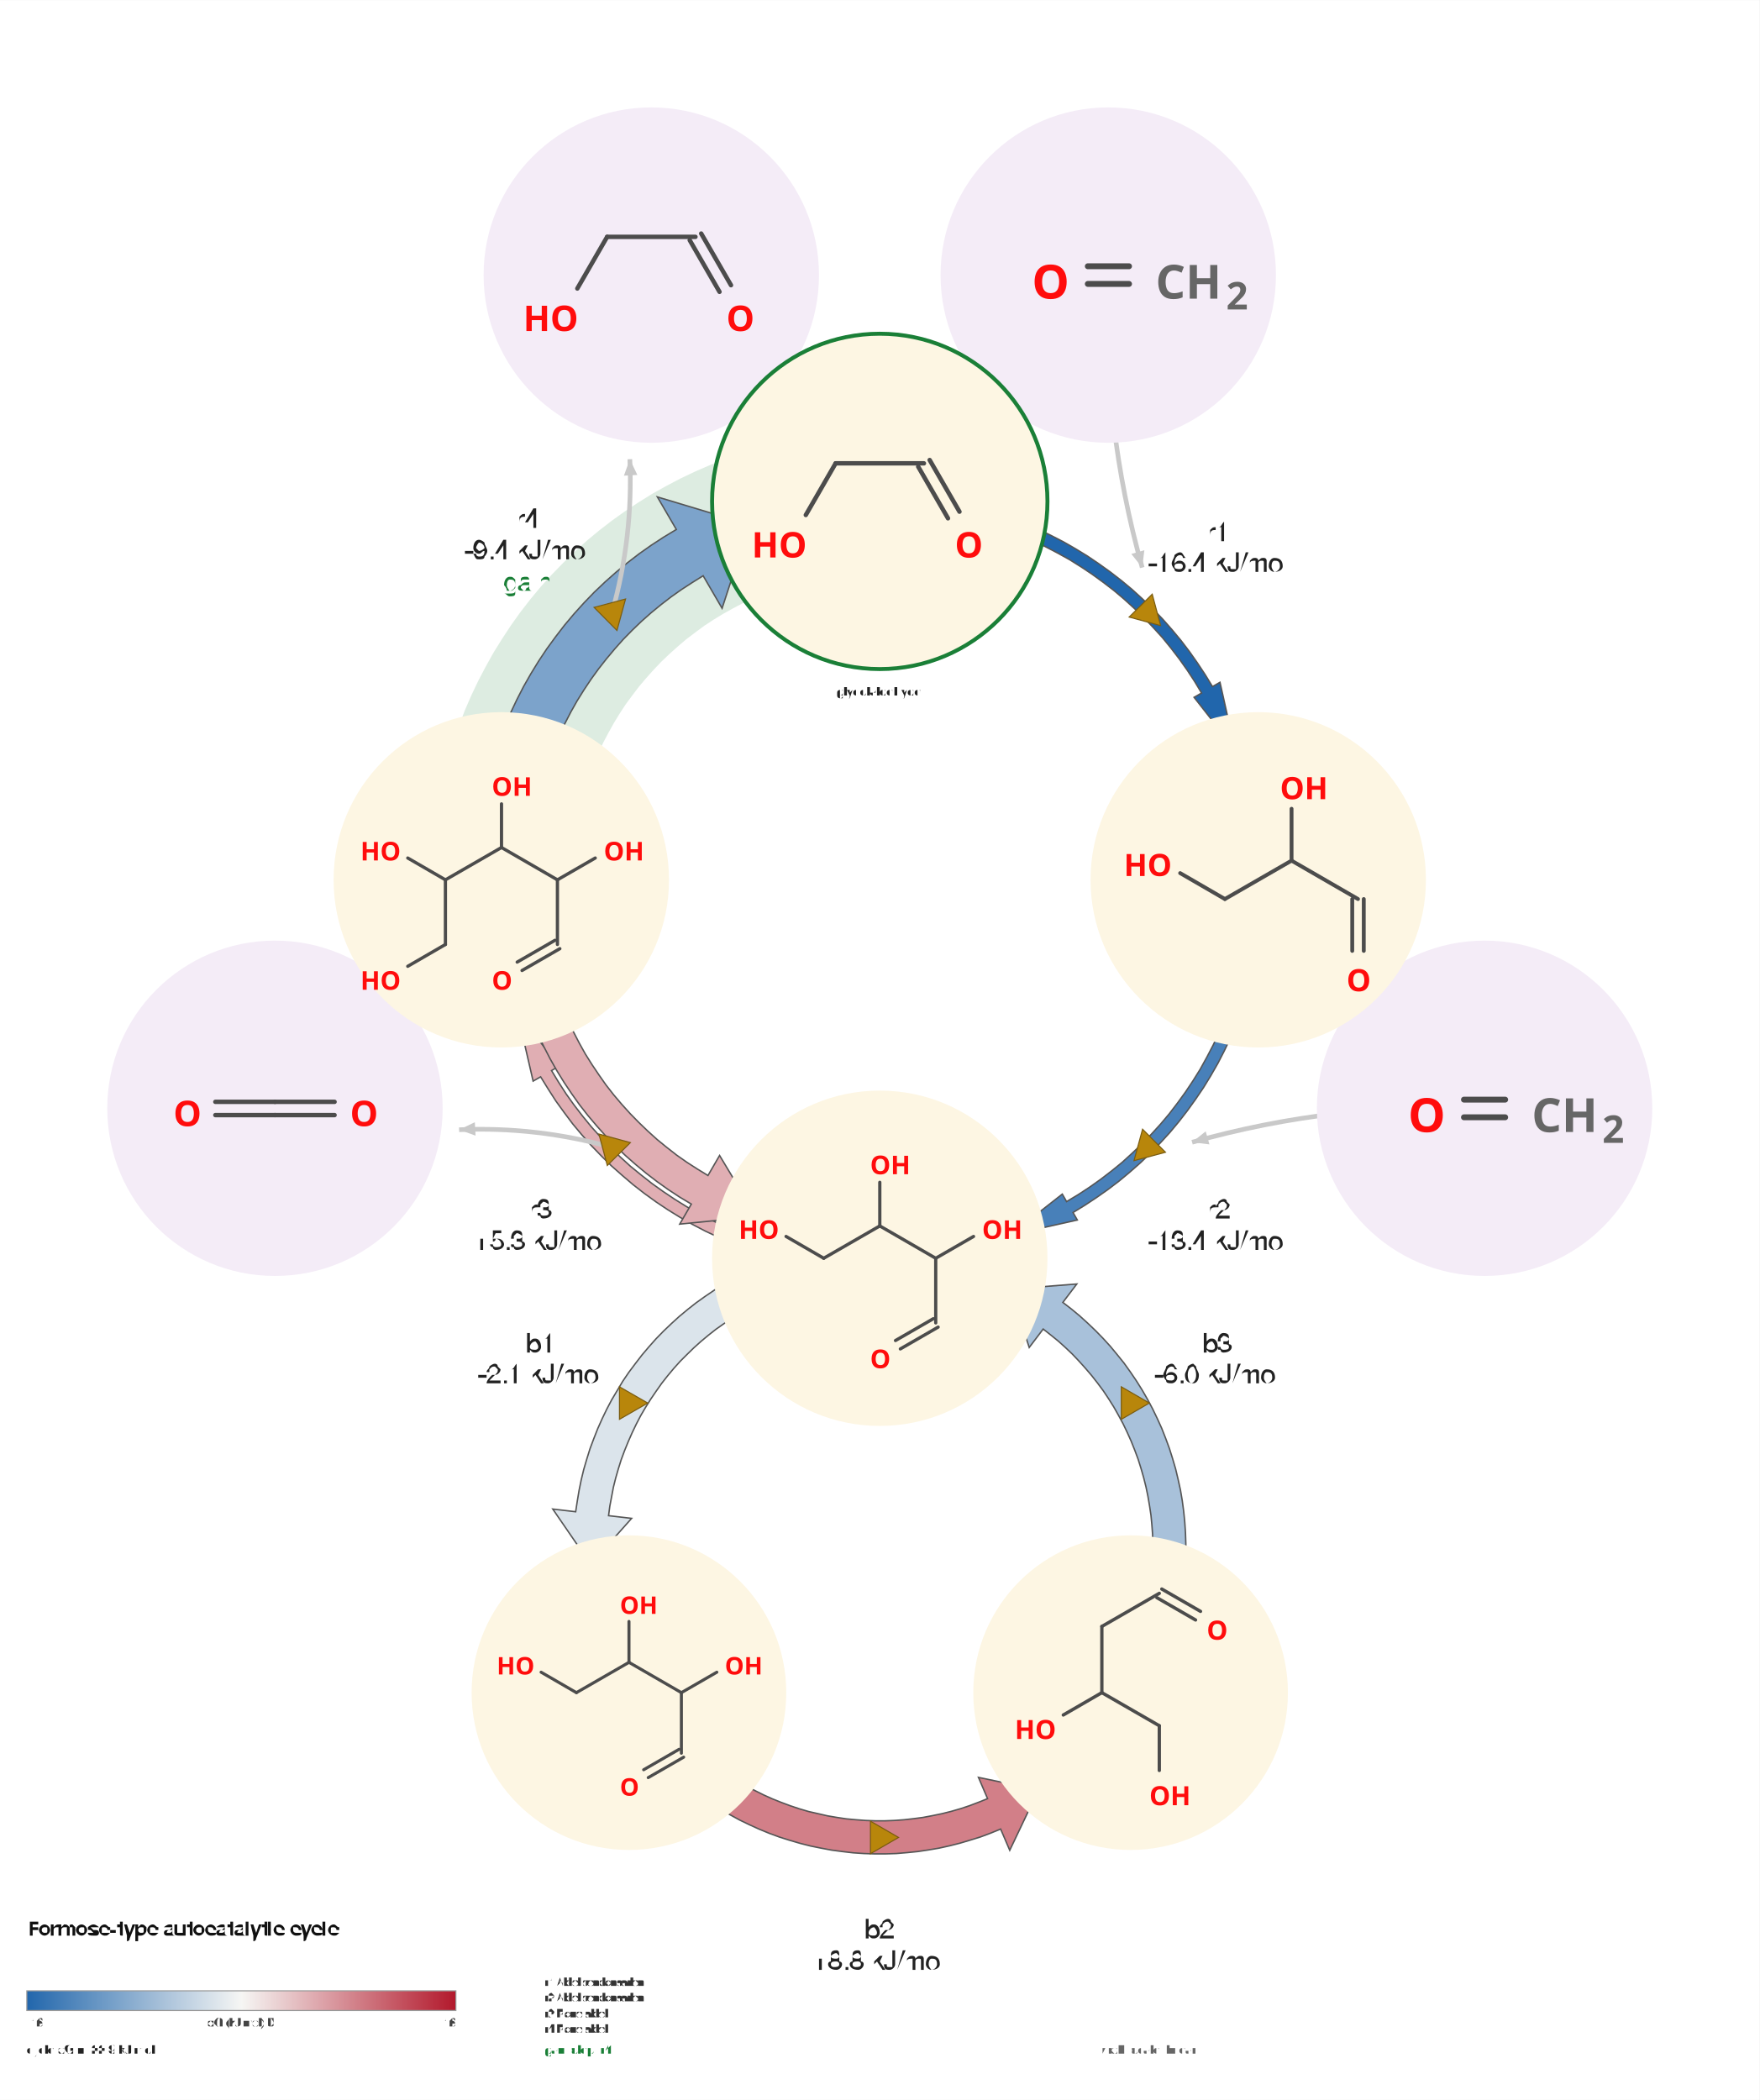
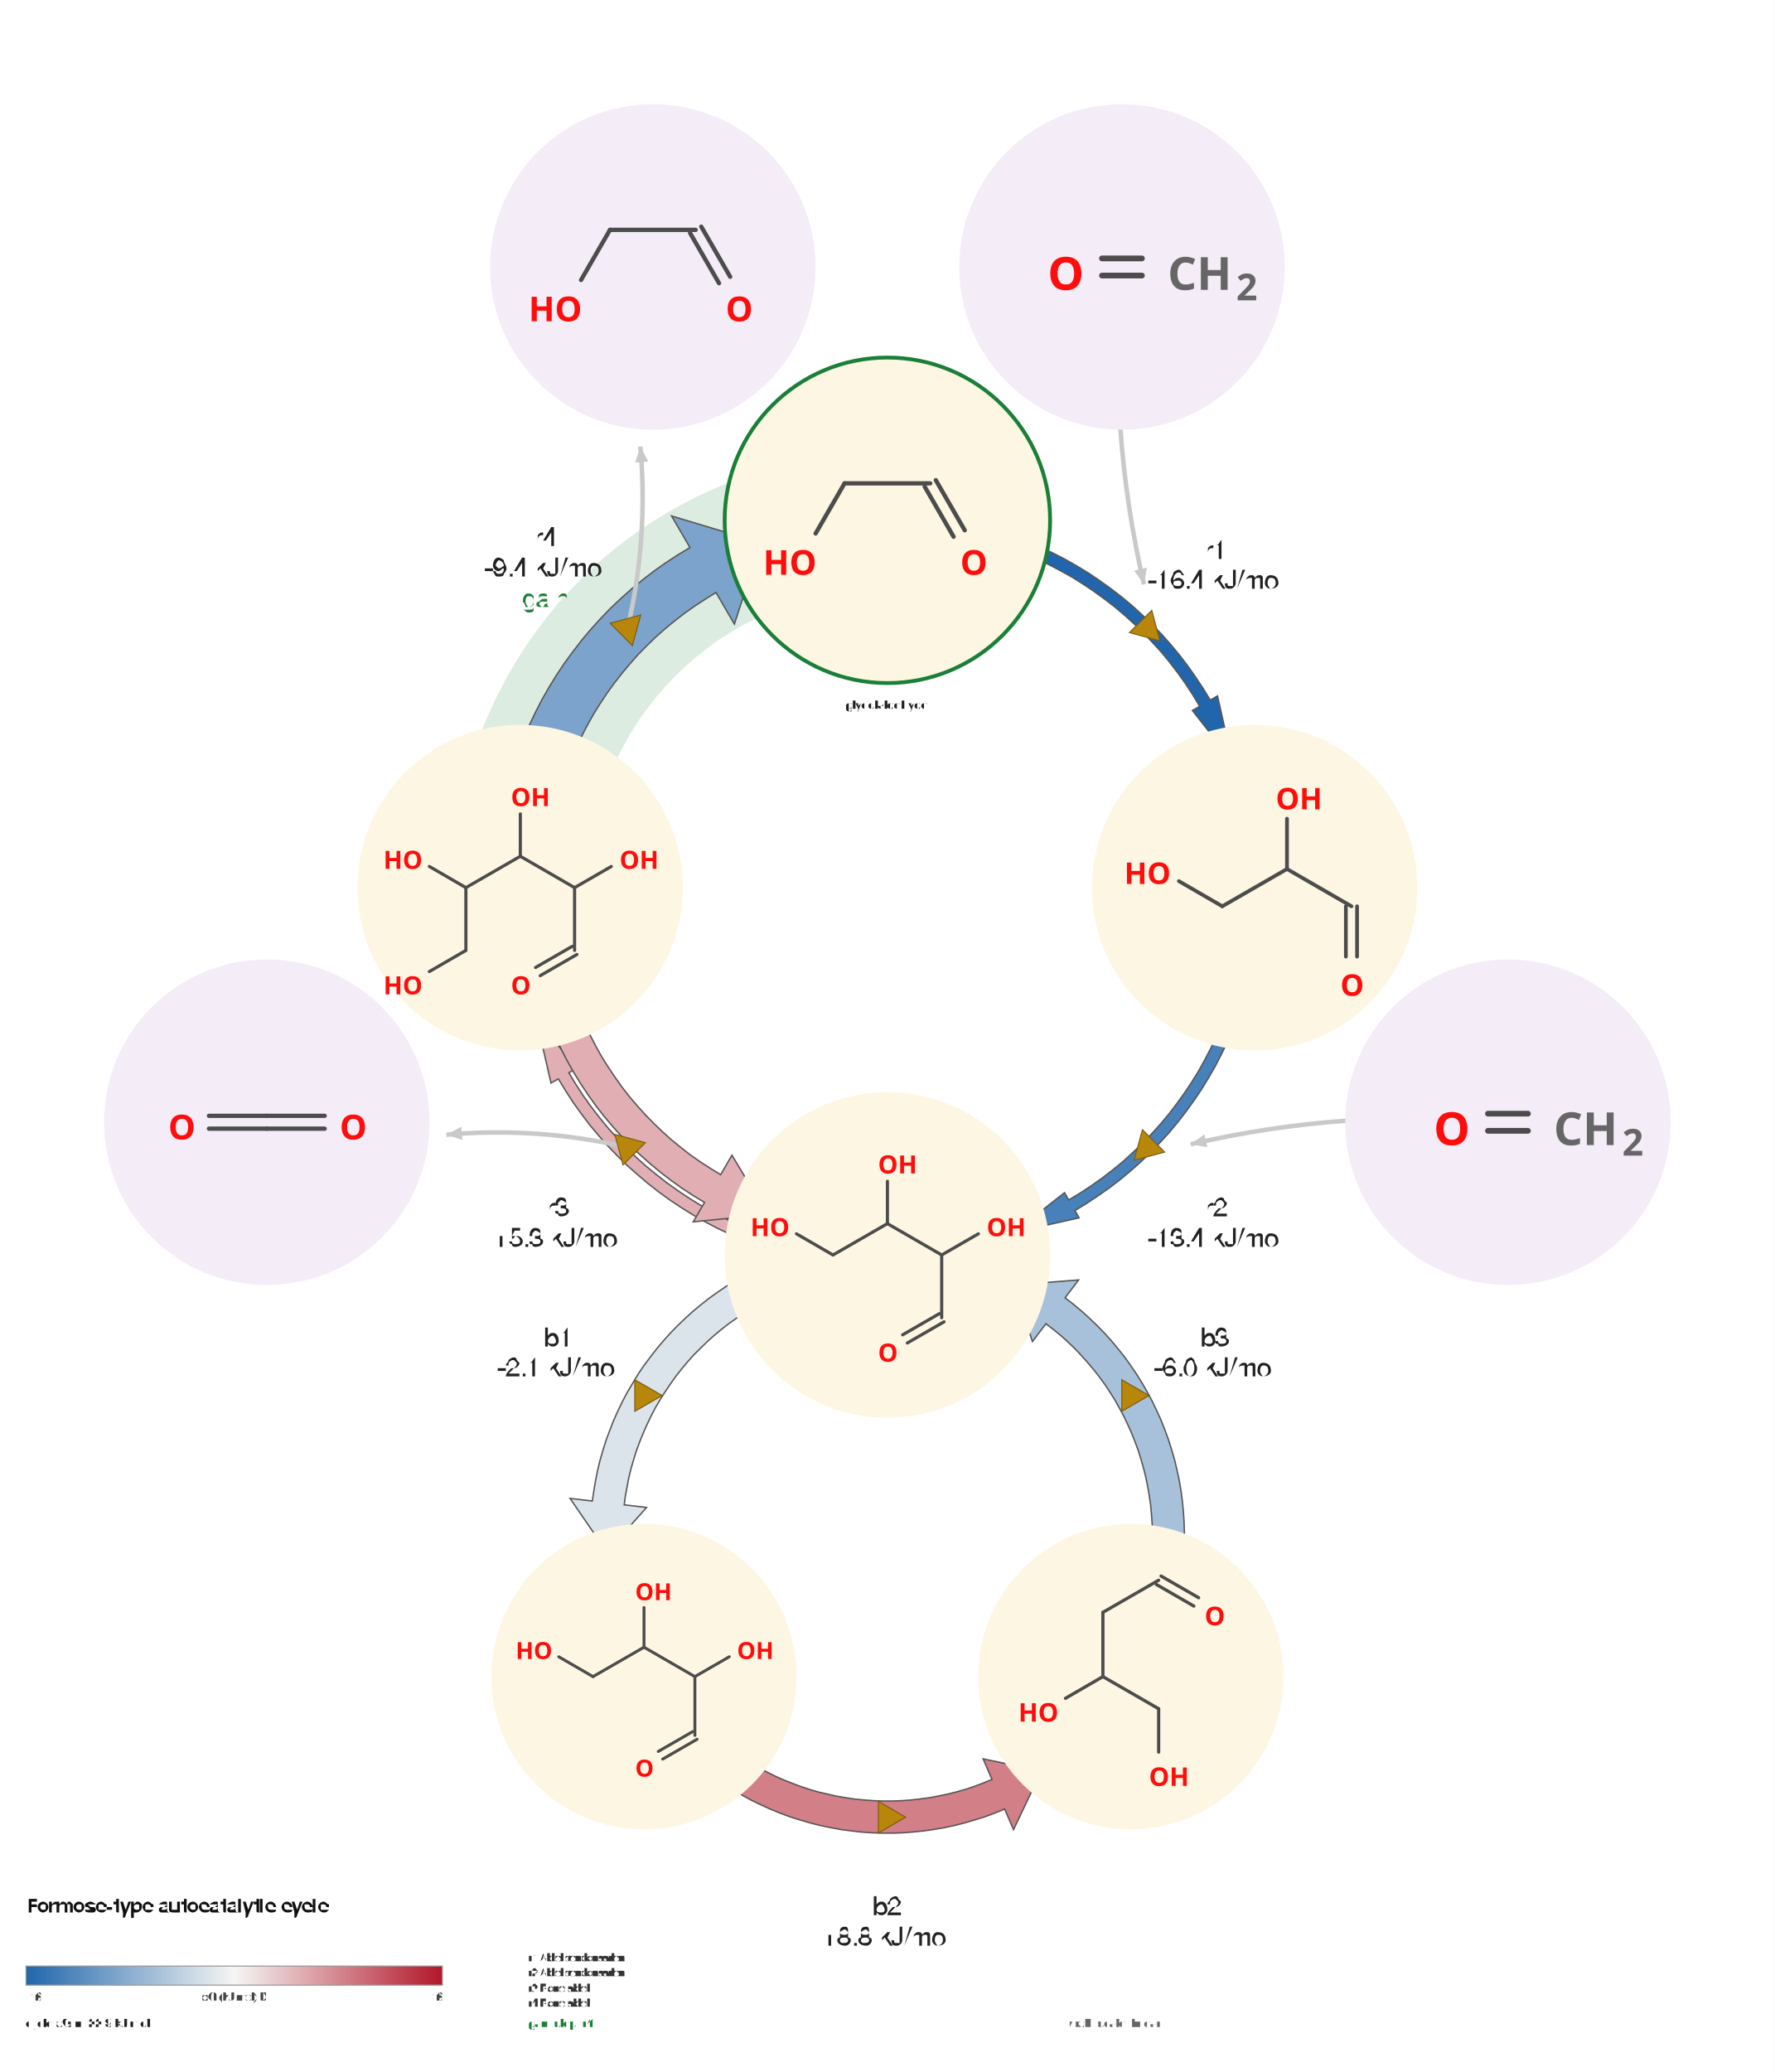
- <svg xmlns="http://www.w3.org/2000/svg" width="1100" height="1313" viewBox="0 0 1100.00 1312.80">
+ <svg xmlns="http://www.w3.org/2000/svg" width="1100" height="1284" viewBox="0 0 1100.00 1283.86">
  <rect width="100%" height="100%" fill="white" />
-   <g transform="scale(111.7666) translate(4.921,4.921)">
-     <text x="-4.771" y="5.905" font-family="Helvetica, Arial, sans-serif" font-size="0.11" text-anchor="start" fill="#111" font-weight="bold">Formose-type autocatalytic cycle</text>
+   <g transform="scale(107.526) translate(5.115,5.115)">
+     <text x="-4.965" y="5.905" font-family="Helvetica, Arial, sans-serif" font-size="0.11" text-anchor="start" fill="#111" font-weight="bold">Formose-type autocatalytic cycle</text>
    <defs>
      <linearGradient id="dgbar">
        <stop offset="0.00" stop-color="#2166ac" />
        <stop offset="0.10" stop-color="#4c83ba" />
        <stop offset="0.20" stop-color="#76a0c9" />
        <stop offset="0.30" stop-color="#a1bcd7" />
        <stop offset="0.40" stop-color="#cbd9e6" />
        <stop offset="0.50" stop-color="#f6f6f4" />
        <stop offset="0.60" stop-color="#e8cacc" />
        <stop offset="0.70" stop-color="#db9da4" />
        <stop offset="0.80" stop-color="#cd717b" />
        <stop offset="0.90" stop-color="#c04453" />
        <stop offset="1.00" stop-color="#b2182b" />
      </linearGradient>
    </defs>
-     <rect x="-4.771" y="6.215" width="2.4" height="0.11" fill="url(#dgbar)" stroke="#999" stroke-width="0.006" />
-     <text x="-4.771" y="6.415" font-family="Helvetica, Arial, sans-serif" font-size="0.062" text-anchor="start" fill="#444" font-weight="normal">-16</text>
-     <text x="-3.571" y="6.415" font-family="Helvetica, Arial, sans-serif" font-size="0.062" text-anchor="middle" fill="#444" font-weight="normal">dG (kJ/mol)   0</text>
-     <text x="-2.371" y="6.415" font-family="Helvetica, Arial, sans-serif" font-size="0.062" text-anchor="end" fill="#444" font-weight="normal">+16</text>
-     <text x="-1.871" y="6.185" font-family="Helvetica, Arial, sans-serif" font-size="0.058" text-anchor="start" fill="#333" font-weight="normal">r1  Aldol condensation</text>
-     <text x="-1.871" y="6.273" font-family="Helvetica, Arial, sans-serif" font-size="0.058" text-anchor="start" fill="#333" font-weight="normal">r2  Aldol condensation</text>
-     <text x="-1.871" y="6.361" font-family="Helvetica, Arial, sans-serif" font-size="0.058" text-anchor="start" fill="#333" font-weight="normal">r3  Retro-aldol</text>
-     <text x="-1.871" y="6.449" font-family="Helvetica, Arial, sans-serif" font-size="0.058" text-anchor="start" fill="#333" font-weight="normal">r4  Retro-aldol</text>
-     <text x="-4.771" y="6.565" font-family="Helvetica, Arial, sans-serif" font-size="0.068" text-anchor="start" fill="#222" font-weight="normal">cycle dG = -33.9 kJ/mol</text>
-     <text x="-1.871" y="6.565" font-family="Helvetica, Arial, sans-serif" font-size="0.068" text-anchor="start" fill="#1a7f37" font-weight="normal">gain step: r4</text>
-     <text x="1.229" y="6.565" font-family="Helvetica, Arial, sans-serif" font-size="0.068" text-anchor="start" fill="#666" font-weight="normal">width scale: linear</text>
+     <rect x="-4.965" y="6.215" width="2.4" height="0.11" fill="url(#dgbar)" stroke="#999" stroke-width="0.006" />
+     <text x="-4.965" y="6.415" font-family="Helvetica, Arial, sans-serif" font-size="0.062" text-anchor="start" fill="#444" font-weight="normal">-16</text>
+     <text x="-3.765" y="6.415" font-family="Helvetica, Arial, sans-serif" font-size="0.062" text-anchor="middle" fill="#444" font-weight="normal">dG (kJ/mol)   0</text>
+     <text x="-2.565" y="6.415" font-family="Helvetica, Arial, sans-serif" font-size="0.062" text-anchor="end" fill="#444" font-weight="normal">+16</text>
+     <text x="-2.065" y="6.185" font-family="Helvetica, Arial, sans-serif" font-size="0.058" text-anchor="start" fill="#333" font-weight="normal">r1  Aldol condensation</text>
+     <text x="-2.065" y="6.273" font-family="Helvetica, Arial, sans-serif" font-size="0.058" text-anchor="start" fill="#333" font-weight="normal">r2  Aldol condensation</text>
+     <text x="-2.065" y="6.361" font-family="Helvetica, Arial, sans-serif" font-size="0.058" text-anchor="start" fill="#333" font-weight="normal">r3  Retro-aldol</text>
+     <text x="-2.065" y="6.449" font-family="Helvetica, Arial, sans-serif" font-size="0.058" text-anchor="start" fill="#333" font-weight="normal">r4  Retro-aldol</text>
+     <text x="-4.965" y="6.565" font-family="Helvetica, Arial, sans-serif" font-size="0.068" text-anchor="start" fill="#222" font-weight="normal">cycle dG = -33.9 kJ/mol</text>
+     <text x="-2.065" y="6.565" font-family="Helvetica, Arial, sans-serif" font-size="0.068" text-anchor="start" fill="#1a7f37" font-weight="normal">gain step: r4</text>
+     <text x="1.035" y="6.565" font-family="Helvetica, Arial, sans-serif" font-size="0.068" text-anchor="start" fill="#666" font-weight="normal">width scale: linear</text>
    <path d="M0.741,-2.02 L0.814,-1.992 L0.886,-1.961 L0.957,-1.927 L1.027,-1.891 L1.095,-1.852 L1.162,-1.811 L1.227,-1.767 L1.291,-1.721 L1.353,-1.673 L1.413,-1.623 L1.471,-1.57 L1.527,-1.516 L1.582,-1.459 L1.634,-1.4 L1.684,-1.34 L1.732,-1.277 L1.777,-1.213 L1.82,-1.148 L1.861,-1.081 L1.903,-1.105 L1.987,-0.729 L1.758,-1.021 L1.8,-1.045 L1.761,-1.11 L1.719,-1.174 L1.675,-1.236 L1.629,-1.296 L1.581,-1.355 L1.53,-1.411 L1.478,-1.466 L1.423,-1.519 L1.367,-1.57 L1.309,-1.619 L1.249,-1.665 L1.187,-1.71 L1.124,-1.752 L1.06,-1.792 L0.993,-1.829 L0.926,-1.864 L0.858,-1.897 L0.788,-1.927 L0.717,-1.954 Z" fill="#2166ac" opacity="1.0" stroke="#555" stroke-width="0.008" />
    <path d="M2.02,0.741 L1.992,0.814 L1.961,0.886 L1.927,0.957 L1.891,1.027 L1.852,1.095 L1.811,1.162 L1.767,1.227 L1.721,1.291 L1.673,1.353 L1.623,1.413 L1.57,1.471 L1.516,1.527 L1.459,1.582 L1.4,1.634 L1.34,1.684 L1.277,1.732 L1.213,1.777 L1.148,1.82 L1.081,1.861 L1.105,1.903 L0.729,1.987 L1.021,1.758 L1.045,1.8 L1.11,1.761 L1.174,1.719 L1.236,1.675 L1.296,1.629 L1.355,1.581 L1.411,1.53 L1.466,1.478 L1.519,1.423 L1.57,1.367 L1.619,1.309 L1.665,1.249 L1.71,1.187 L1.752,1.124 L1.792,1.06 L1.829,0.993 L1.864,0.926 L1.897,0.858 L1.927,0.788 L1.954,0.717 Z" fill="#4880b9" opacity="1.0" stroke="#555" stroke-width="0.008" />
    <path d="M-0.755,2.059 L-0.83,2.03 L-0.904,1.999 L-0.976,1.965 L-1.047,1.928 L-1.117,1.888 L-1.185,1.846 L-1.251,1.802 L-1.316,1.755 L-1.379,1.706 L-1.44,1.654 L-1.5,1.601 L-1.557,1.545 L-1.613,1.487 L-1.666,1.427 L-1.717,1.366 L-1.765,1.302 L-1.812,1.237 L-1.855,1.17 L-1.897,1.102 L-1.939,1.126 L-2.027,0.744 L-1.794,1.042 L-1.836,1.067 L-1.796,1.133 L-1.754,1.198 L-1.709,1.261 L-1.662,1.322 L-1.613,1.382 L-1.561,1.44 L-1.508,1.496 L-1.452,1.55 L-1.395,1.602 L-1.335,1.651 L-1.274,1.699 L-1.211,1.744 L-1.147,1.787 L-1.081,1.828 L-1.014,1.866 L-0.945,1.902 L-0.875,1.935 L-0.804,1.966 L-0.731,1.994 Z" fill="#e0aeb3" opacity="1.0" stroke="#555" stroke-width="0.008" />
    <path d="M-1.97,0.723 L-1.942,0.794 L-1.912,0.864 L-1.879,0.933 L-1.844,1.001 L-1.806,1.068 L-1.766,1.133 L-1.723,1.197 L-1.679,1.259 L-1.632,1.319 L-1.582,1.378 L-1.531,1.435 L-1.478,1.489 L-1.423,1.542 L-1.365,1.593 L-1.306,1.642 L-1.246,1.688 L-1.183,1.733 L-1.119,1.775 L-1.054,1.814 L-1.119,1.926 L-0.691,1.883 L-0.896,1.542 L-0.961,1.654 L-1.02,1.618 L-1.079,1.58 L-1.136,1.54 L-1.191,1.497 L-1.245,1.453 L-1.297,1.406 L-1.347,1.358 L-1.396,1.308 L-1.443,1.256 L-1.488,1.203 L-1.531,1.148 L-1.571,1.091 L-1.61,1.033 L-1.647,0.974 L-1.681,0.913 L-1.713,0.851 L-1.743,0.788 L-1.771,0.724 L-1.796,0.659 Z" fill="#e0aeb3" opacity="1.0" stroke="#555" stroke-width="0.008" />
    <path d="M-2.353,-0.863 L-2.321,-0.948 L-2.285,-1.031 L-2.246,-1.113 L-2.204,-1.193 L-2.16,-1.272 L-2.112,-1.349 L-2.062,-1.425 L-2.009,-1.499 L-1.954,-1.57 L-1.896,-1.64 L-1.835,-1.707 L-1.772,-1.772 L-1.707,-1.835 L-1.64,-1.896 L-1.57,-1.954 L-1.499,-2.009 L-1.425,-2.062 L-1.349,-2.112 L-1.272,-2.16 L-1.193,-2.204 L-1.113,-2.246 L-1.031,-2.285 L-0.948,-2.321 L-0.863,-2.353 L-0.595,-1.621 L-0.653,-1.598 L-0.71,-1.574 L-0.767,-1.547 L-0.822,-1.518 L-0.876,-1.488 L-0.93,-1.455 L-0.982,-1.421 L-1.032,-1.384 L-1.082,-1.346 L-1.129,-1.306 L-1.176,-1.264 L-1.221,-1.221 L-1.264,-1.176 L-1.306,-1.129 L-1.346,-1.082 L-1.384,-1.032 L-1.421,-0.982 L-1.455,-0.93 L-1.488,-0.876 L-1.518,-0.822 L-1.547,-0.767 L-1.574,-0.71 L-1.598,-0.653 L-1.621,-0.595 Z" fill="#1a7f37" opacity="0.15" />
    <path d="M-2.128,-0.781 L-2.098,-0.858 L-2.065,-0.934 L-2.03,-1.008 L-1.992,-1.082 L-1.951,-1.154 L-1.908,-1.224 L-1.862,-1.293 L-1.813,-1.36 L-1.763,-1.425 L-1.71,-1.488 L-1.654,-1.55 L-1.597,-1.609 L-1.537,-1.666 L-1.475,-1.721 L-1.411,-1.774 L-1.346,-1.824 L-1.278,-1.872 L-1.209,-1.917 L-1.138,-1.96 L-1.244,-2.142 L-0.729,-1.987 L-0.882,-1.519 L-0.988,-1.701 L-1.049,-1.663 L-1.109,-1.624 L-1.167,-1.583 L-1.224,-1.539 L-1.28,-1.493 L-1.333,-1.446 L-1.385,-1.396 L-1.435,-1.345 L-1.483,-1.291 L-1.529,-1.236 L-1.573,-1.18 L-1.615,-1.122 L-1.655,-1.062 L-1.693,-1.001 L-1.728,-0.939 L-1.761,-0.875 L-1.792,-0.81 L-1.82,-0.744 L-1.846,-0.677 Z" fill="#7ca3cb" opacity="1.0" stroke="#555" stroke-width="0.008" />
    <path d="M-0.771,2.207 L-0.824,2.235 L-0.876,2.265 L-0.928,2.297 L-0.978,2.331 L-1.027,2.366 L-1.074,2.403 L-1.121,2.442 L-1.165,2.482 L-1.209,2.524 L-1.251,2.567 L-1.291,2.612 L-1.33,2.658 L-1.367,2.706 L-1.403,2.754 L-1.437,2.804 L-1.468,2.856 L-1.499,2.908 L-1.527,2.961 L-1.553,3.015 L-1.578,3.071 L-1.6,3.127 L-1.621,3.183 L-1.639,3.241 L-1.656,3.299 L-1.67,3.357 L-1.682,3.416 L-1.692,3.476 L-1.701,3.535 L-1.829,3.52 L-1.617,3.829 L-1.388,3.572 L-1.517,3.557 L-1.51,3.504 L-1.5,3.451 L-1.49,3.398 L-1.477,3.346 L-1.462,3.294 L-1.446,3.243 L-1.427,3.192 L-1.407,3.143 L-1.385,3.093 L-1.362,3.045 L-1.337,2.997 L-1.31,2.951 L-1.281,2.905 L-1.251,2.861 L-1.22,2.817 L-1.187,2.775 L-1.152,2.733 L-1.116,2.693 L-1.078,2.655 L-1.04,2.618 L-1,2.582 L-0.958,2.547 L-0.916,2.514 L-0.872,2.483 L-0.827,2.453 L-0.782,2.424 L-0.735,2.398 L-0.687,2.373 Z" fill="#dbe4eb" opacity="1.0" stroke="#555" stroke-width="0.008" />
    <path d="M-0.939,5.169 L-0.888,5.201 L-0.836,5.231 L-0.783,5.26 L-0.729,5.286 L-0.674,5.311 L-0.618,5.334 L-0.561,5.355 L-0.504,5.373 L-0.446,5.39 L-0.387,5.405 L-0.328,5.417 L-0.269,5.428 L-0.209,5.436 L-0.149,5.443 L-0.089,5.447 L-0.029,5.449 L0.032,5.449 L0.092,5.447 L0.152,5.442 L0.212,5.436 L0.272,5.427 L0.331,5.417 L0.39,5.404 L0.449,5.389 L0.506,5.372 L0.564,5.354 L0.62,5.333 L0.676,5.31 L0.727,5.429 L0.888,5.091 L0.552,5.021 L0.603,5.14 L0.553,5.16 L0.503,5.179 L0.452,5.196 L0.4,5.211 L0.348,5.224 L0.295,5.235 L0.242,5.245 L0.189,5.252 L0.136,5.258 L0.082,5.262 L0.028,5.264 L-0.026,5.264 L-0.08,5.262 L-0.133,5.258 L-0.187,5.253 L-0.24,5.245 L-0.293,5.236 L-0.345,5.224 L-0.398,5.212 L-0.449,5.197 L-0.5,5.18 L-0.551,5.161 L-0.601,5.141 L-0.65,5.119 L-0.698,5.095 L-0.746,5.07 L-0.792,5.043 L-0.838,5.014 Z" fill="#d27f88" opacity="1.0" stroke="#555" stroke-width="0.008" />
    <path d="M1.71,3.834 L1.712,3.774 L1.712,3.713 L1.71,3.653 L1.706,3.593 L1.7,3.533 L1.692,3.473 L1.682,3.414 L1.669,3.355 L1.655,3.296 L1.638,3.238 L1.62,3.181 L1.599,3.124 L1.577,3.068 L1.552,3.013 L1.526,2.959 L1.497,2.905 L1.467,2.853 L1.435,2.802 L1.401,2.752 L1.366,2.703 L1.328,2.656 L1.29,2.61 L1.249,2.565 L1.207,2.522 L1.163,2.48 L1.119,2.44 L1.072,2.401 L1.024,2.364 L1.102,2.261 L0.729,2.29 L0.836,2.616 L0.914,2.513 L0.956,2.546 L0.998,2.58 L1.038,2.616 L1.077,2.653 L1.114,2.692 L1.15,2.732 L1.185,2.773 L1.218,2.815 L1.25,2.858 L1.28,2.903 L1.309,2.949 L1.335,2.995 L1.361,3.043 L1.384,3.091 L1.406,3.14 L1.426,3.19 L1.445,3.241 L1.461,3.292 L1.476,3.344 L1.489,3.396 L1.5,3.449 L1.509,3.502 L1.517,3.555 L1.522,3.608 L1.526,3.662 L1.527,3.716 L1.527,3.77 L1.525,3.823 Z" fill="#a8c1da" opacity="1.0" stroke="#555" stroke-width="0.008" />
-     <path d="M1.278,-3.383 Q1.242,-2.55 1.468,-1.747" fill="none" stroke="#c9c9c9" stroke-width="0.026" />
-     <path d="M1.468,-1.747 L1.407,-1.823 L1.48,-1.844 Z" fill="#c9c9c9" />
-     <circle cx="1.278" cy="-3.383" r="0.938" fill="#f4ecf7" fill-opacity="1.0" stroke="none" />
-     <svg x="0.291" y="-4.371" width="1.976" height="1.976" viewBox="0 0 100 100" preserveAspectRatio="xMidYMid meet">
+     <path d="M1.352,-3.577 Q1.269,-2.652 1.479,-1.748" fill="none" stroke="#c9c9c9" stroke-width="0.026" />
+     <path d="M1.479,-1.748 L1.422,-1.827 L1.496,-1.844 Z" fill="#c9c9c9" />
+     <circle cx="1.352" cy="-3.577" r="0.938" fill="#f4ecf7" fill-opacity="1.0" stroke="none" />
+     <svg x="0.364" y="-4.565" width="1.976" height="1.976" viewBox="0 0 100 100" preserveAspectRatio="xMidYMid meet">
      <g transform="translate(0,0)">
        <svg width="100" height="100" x="0" y="0" viewBox="0 0 120 80" font-family="sans-serif" stroke="rgb(76,76,76)" stroke-width="2" stroke-linecap="round">
          <line x1="67.0" y1="43.0" x2="53.0" y2="43.0" opacity="1.0" stroke="rgb(76,76,76)" stroke-width="2.0" />
          <line x1="67.0" y1="37.0" x2="53.0" y2="37.0" opacity="1.0" stroke="rgb(76,76,76)" stroke-width="2.0" />
          <text x="76" y="48" fill="rgb(102,102,102)" stroke-width="0" font-weight="bold" font-size="16">CH</text>
          <text x="100" y="51.68" fill="rgb(102,102,102)" stroke-width="0" font-weight="bold" font-size="13">2</text>
          <text x="34" y="48" fill="rgb(255,12,12)" stroke-width="0" font-weight="bold" font-size="16">O</text>
        </svg>
      </g>
      <text font-size="18" fill="gray" font-family="sans-serif" x="10" y="20" />
    </svg>
-     <path d="M3.383,1.278 Q2.55,1.242 1.747,1.468" fill="none" stroke="#c9c9c9" stroke-width="0.026" />
-     <path d="M1.747,1.468 L1.823,1.407 L1.844,1.48 Z" fill="#c9c9c9" />
-     <circle cx="3.383" cy="1.278" r="0.938" fill="#f4ecf7" fill-opacity="1.0" stroke="none" />
-     <svg x="2.395" y="0.291" width="1.976" height="1.976" viewBox="0 0 100 100" preserveAspectRatio="xMidYMid meet">
+     <path d="M3.577,1.352 Q2.652,1.269 1.748,1.479" fill="none" stroke="#c9c9c9" stroke-width="0.026" />
+     <path d="M1.748,1.479 L1.827,1.422 L1.844,1.496 Z" fill="#c9c9c9" />
+     <circle cx="3.577" cy="1.352" r="0.938" fill="#f4ecf7" fill-opacity="1.0" stroke="none" />
+     <svg x="2.589" y="0.364" width="1.976" height="1.976" viewBox="0 0 100 100" preserveAspectRatio="xMidYMid meet">
      <g transform="translate(0,0)">
        <svg width="100" height="100" x="0" y="0" viewBox="0 0 120 80" font-family="sans-serif" stroke="rgb(76,76,76)" stroke-width="2" stroke-linecap="round">
          <line x1="67.0" y1="43.0" x2="53.0" y2="43.0" opacity="1.0" stroke="rgb(76,76,76)" stroke-width="2.0" />
          <line x1="67.0" y1="37.0" x2="53.0" y2="37.0" opacity="1.0" stroke="rgb(76,76,76)" stroke-width="2.0" />
          <text x="76" y="48" fill="rgb(102,102,102)" stroke-width="0" font-weight="bold" font-size="16">CH</text>
          <text x="100" y="51.68" fill="rgb(102,102,102)" stroke-width="0" font-weight="bold" font-size="13">2</text>
          <text x="34" y="48" fill="rgb(255,12,12)" stroke-width="0" font-weight="bold" font-size="16">O</text>
        </svg>
      </g>
      <text font-size="18" fill="gray" font-family="sans-serif" x="10" y="20" />
    </svg>
-     <path d="M-1.497,1.497 Q-1.917,1.379 -2.353,1.398" fill="none" stroke="#c9c9c9" stroke-width="0.026" />
-     <path d="M-2.353,1.398 L-2.265,1.356 L-2.261,1.431 Z" fill="#c9c9c9" />
-     <circle cx="-3.383" cy="1.278" r="0.938" fill="#f4ecf7" fill-opacity="1.0" stroke="none" />
-     <svg x="-4.371" y="0.291" width="1.976" height="1.976" viewBox="0 0 100 100" preserveAspectRatio="xMidYMid meet">
+     <path d="M-1.497,1.497 Q-2.014,1.377 -2.542,1.424" fill="none" stroke="#c9c9c9" stroke-width="0.026" />
+     <path d="M-2.542,1.424 L-2.456,1.378 L-2.45,1.454 Z" fill="#c9c9c9" />
+     <circle cx="-3.577" cy="1.352" r="0.938" fill="#f4ecf7" fill-opacity="1.0" stroke="none" />
+     <svg x="-4.565" y="0.364" width="1.976" height="1.976" viewBox="0 0 100 100" preserveAspectRatio="xMidYMid meet">
      <g transform="translate(0,0)">
        <svg width="100" height="100" x="0" y="0" viewBox="0 0 160 80" font-family="sans-serif" stroke="rgb(76,76,76)" stroke-width="2" stroke-linecap="round">
          <line x1="107.0" y1="43.0" x2="80.0" y2="43.0" opacity="1.0" stroke="rgb(76,76,76)" stroke-width="2.0" />
          <line x1="107.0" y1="37.0" x2="80.0" y2="37.0" opacity="1.0" stroke="rgb(76,76,76)" stroke-width="2.0" />
          <line x1="80.0" y1="43.0" x2="53.0" y2="43.0" opacity="1.0" stroke="rgb(76,76,76)" stroke-width="2.0" />
          <line x1="80.0" y1="37.0" x2="53.0" y2="37.0" opacity="1.0" stroke="rgb(76,76,76)" stroke-width="2.0" />
          <text x="114" y="48" fill="rgb(255,12,12)" stroke-width="0" font-weight="bold" font-size="16">O</text>
          <text x="34" y="48" fill="rgb(255,12,12)" stroke-width="0" font-weight="bold" font-size="16">O</text>
        </svg>
      </g>
      <text font-size="18" fill="gray" font-family="sans-serif" x="10" y="20" />
    </svg>
-     <path d="M-1.497,-1.497 Q-1.379,-1.917 -1.398,-2.353" fill="none" stroke="#c9c9c9" stroke-width="0.026" />
-     <path d="M-1.398,-2.353 L-1.356,-2.265 L-1.431,-2.261 Z" fill="#c9c9c9" />
-     <circle cx="-1.278" cy="-3.383" r="0.938" fill="#f4ecf7" fill-opacity="1.0" stroke="none" />
-     <svg x="-2.266" y="-4.371" width="1.976" height="1.976" viewBox="0 0 100 100" preserveAspectRatio="xMidYMid meet">
+     <path d="M-1.497,-1.497 Q-1.377,-2.014 -1.424,-2.542" fill="none" stroke="#c9c9c9" stroke-width="0.026" />
+     <path d="M-1.424,-2.542 L-1.378,-2.456 L-1.454,-2.45 Z" fill="#c9c9c9" />
+     <circle cx="-1.352" cy="-3.577" r="0.938" fill="#f4ecf7" fill-opacity="1.0" stroke="none" />
+     <svg x="-2.34" y="-4.565" width="1.976" height="1.976" viewBox="0 0 100 100" preserveAspectRatio="xMidYMid meet">
      <g transform="translate(0,0)">
        <svg width="100" height="100" x="0" y="0" viewBox="0 0 160 114.641" font-family="sans-serif" stroke="rgb(76,76,76)" stroke-width="2" stroke-linecap="round">
          <line x1="110.9" y1="64.9" x2="97.4" y2="41.5" opacity="1.0" stroke="rgb(76,76,76)" stroke-width="2.0" />
          <line x1="116.1" y1="61.9" x2="102.6" y2="38.5" opacity="1.0" stroke="rgb(76,76,76)" stroke-width="2.0" />
          <line x1="100.0" y1="40.0" x2="60.0" y2="40.0" opacity="1.0" stroke="rgb(76,76,76)" stroke-width="2.0" />
          <line x1="60.0" y1="40.0" x2="46.5" y2="63.4" opacity="1.0" stroke="rgb(76,76,76)" stroke-width="2.0" />
          <text x="114" y="82.641" fill="rgb(255,12,12)" stroke-width="0" font-weight="bold" font-size="16">O</text>
          <text x="22" y="82.641" fill="rgb(255,12,12)" stroke-width="0" font-weight="bold" font-size="16">HO</text>
        </svg>
      </g>
      <text font-size="18" fill="gray" font-family="sans-serif" x="10" y="20" />
    </svg>
    <circle cx="0" cy="-2.117" r="0.938" fill="#fdf6e3" fill-opacity="1.0" stroke="#1a7f37" stroke-width="0.022" />
    <svg x="-0.988" y="-3.104" width="1.976" height="1.976" viewBox="0 0 100 100" preserveAspectRatio="xMidYMid meet">
      <g transform="translate(0,0)">
        <svg width="100" height="100" x="0" y="0" viewBox="0 0 160 114.641" font-family="sans-serif" stroke="rgb(76,76,76)" stroke-width="2" stroke-linecap="round">
          <line x1="110.9" y1="64.9" x2="97.4" y2="41.5" opacity="1.0" stroke="rgb(76,76,76)" stroke-width="2.0" />
          <line x1="116.1" y1="61.9" x2="102.6" y2="38.5" opacity="1.0" stroke="rgb(76,76,76)" stroke-width="2.0" />
          <line x1="100.0" y1="40.0" x2="60.0" y2="40.0" opacity="1.0" stroke="rgb(76,76,76)" stroke-width="2.0" />
          <line x1="60.0" y1="40.0" x2="46.5" y2="63.4" opacity="1.0" stroke="rgb(76,76,76)" stroke-width="2.0" />
          <text x="114" y="82.641" fill="rgb(255,12,12)" stroke-width="0" font-weight="bold" font-size="16">O</text>
          <text x="22" y="82.641" fill="rgb(255,12,12)" stroke-width="0" font-weight="bold" font-size="16">HO</text>
        </svg>
      </g>
      <text font-size="18" fill="gray" font-family="sans-serif" x="10" y="20" />
    </svg>
    <text x="0" y="-1.029" font-family="Helvetica, Arial, sans-serif" font-size="0.072" text-anchor="middle" fill="#222" font-weight="normal">glycolaldehyde</text>
    <path d="M1.571,-1.422 L1.524,-1.598 L1.395,-1.47 Z" fill="#b8860b" stroke="#7a5c10" stroke-width="0.006" />
    <text x="1.896" y="-1.896" font-family="Helvetica, Arial, sans-serif" font-size="0.145" text-anchor="middle" fill="#222" font-weight="normal">r1</text>
    <text x="1.896" y="-1.722" font-family="Helvetica, Arial, sans-serif" font-size="0.145" text-anchor="middle" fill="#222" font-weight="normal">-16.4 kJ/mol</text>
    <circle cx="2.117" cy="-0" r="0.938" fill="#fdf6e3" fill-opacity="1.0" stroke="none" />
    <svg x="1.129" y="-0.988" width="1.976" height="1.976" viewBox="0 0 100 100" preserveAspectRatio="xMidYMid meet">
      <g transform="translate(0,0)">
        <svg width="100" height="100" x="0" y="0" viewBox="0 0 183.923 180" font-family="sans-serif" stroke="rgb(76,76,76)" stroke-width="2" stroke-linecap="round">
          <line x1="140.9" y1="127.0" x2="140.9" y2="100.0" opacity="1.0" stroke="rgb(76,76,76)" stroke-width="2.0" />
          <line x1="146.9" y1="127.0" x2="146.9" y2="100.0" opacity="1.0" stroke="rgb(76,76,76)" stroke-width="2.0" />
          <line x1="143.9" y1="100.0" x2="109.3" y2="80.0" opacity="1.0" stroke="rgb(76,76,76)" stroke-width="2.0" />
          <line x1="109.3" y1="80.0" x2="109.3" y2="53.0" opacity="1.0" stroke="rgb(76,76,76)" stroke-width="2.0" />
          <line x1="109.3" y1="80.0" x2="74.6" y2="100.0" opacity="1.0" stroke="rgb(76,76,76)" stroke-width="2.0" />
          <line x1="74.6" y1="100.0" x2="51.3" y2="86.5" opacity="1.0" stroke="rgb(76,76,76)" stroke-width="2.0" />
          <text x="137.923" y="148" fill="rgb(255,12,12)" stroke-width="0" font-weight="bold" font-size="16">O</text>
          <text x="103.282" y="48" fill="rgb(255,12,12)" stroke-width="0" font-weight="bold" font-size="16">OH</text>
          <text x="22" y="88" fill="rgb(255,12,12)" stroke-width="0" font-weight="bold" font-size="16">HO</text>
        </svg>
      </g>
      <text font-size="18" fill="gray" font-family="sans-serif" x="10" y="20" />
    </svg>
    <path d="M1.422,1.571 L1.598,1.524 L1.47,1.395 Z" fill="#b8860b" stroke="#7a5c10" stroke-width="0.006" />
    <text x="1.896" y="1.896" font-family="Helvetica, Arial, sans-serif" font-size="0.145" text-anchor="middle" fill="#222" font-weight="normal">r2</text>
    <text x="1.896" y="2.07" font-family="Helvetica, Arial, sans-serif" font-size="0.145" text-anchor="middle" fill="#222" font-weight="normal">-13.4 kJ/mol</text>
    <circle cx="0" cy="2.117" r="0.938" fill="#fdf6e3" fill-opacity="1.0" stroke="none" />
    <svg x="-0.988" y="1.129" width="1.976" height="1.976" viewBox="0 0 100 100" preserveAspectRatio="xMidYMid meet">
      <g transform="translate(0,0)">
        <svg width="100" height="100" x="0" y="0" viewBox="0 0 218.564 200" font-family="sans-serif" stroke="rgb(76,76,76)" stroke-width="2" stroke-linecap="round">
          <line x1="119.0" y1="150.9" x2="142.4" y2="137.4" opacity="1.0" stroke="rgb(76,76,76)" stroke-width="2.0" />
          <line x1="122.0" y1="156.1" x2="145.4" y2="142.6" opacity="1.0" stroke="rgb(76,76,76)" stroke-width="2.0" />
          <line x1="143.9" y1="140.0" x2="143.9" y2="100.0" opacity="1.0" stroke="rgb(76,76,76)" stroke-width="2.0" />
          <line x1="143.9" y1="100.0" x2="167.3" y2="86.5" opacity="1.0" stroke="rgb(76,76,76)" stroke-width="2.0" />
          <line x1="143.9" y1="100.0" x2="109.3" y2="80.0" opacity="1.0" stroke="rgb(76,76,76)" stroke-width="2.0" />
          <line x1="109.3" y1="80.0" x2="109.3" y2="53.0" opacity="1.0" stroke="rgb(76,76,76)" stroke-width="2.0" />
          <line x1="109.3" y1="80.0" x2="74.6" y2="100.0" opacity="1.0" stroke="rgb(76,76,76)" stroke-width="2.0" />
          <line x1="74.6" y1="100.0" x2="51.3" y2="86.5" opacity="1.0" stroke="rgb(76,76,76)" stroke-width="2.0" />
          <text x="103.282" y="168" fill="rgb(255,12,12)" stroke-width="0" font-weight="bold" font-size="16">O</text>
          <text x="172.564" y="88" fill="rgb(255,12,12)" stroke-width="0" font-weight="bold" font-size="16">OH</text>
          <text x="103.282" y="48" fill="rgb(255,12,12)" stroke-width="0" font-weight="bold" font-size="16">OH</text>
          <text x="22" y="88" fill="rgb(255,12,12)" stroke-width="0" font-weight="bold" font-size="16">HO</text>
        </svg>
      </g>
      <text font-size="18" fill="gray" font-family="sans-serif" x="10" y="20" />
    </svg>
    <path d="M-1.571,1.422 L-1.524,1.598 L-1.395,1.47 Z" fill="#b8860b" stroke="#7a5c10" stroke-width="0.006" />
    <text x="-1.896" y="1.896" font-family="Helvetica, Arial, sans-serif" font-size="0.145" text-anchor="middle" fill="#222" font-weight="normal">r3</text>
    <text x="-1.896" y="2.07" font-family="Helvetica, Arial, sans-serif" font-size="0.145" text-anchor="middle" fill="#222" font-weight="normal">+5.3 kJ/mol</text>
    <circle cx="-2.117" cy="0" r="0.938" fill="#fdf6e3" fill-opacity="1.0" stroke="none" />
    <svg x="-3.104" y="-0.988" width="1.976" height="1.976" viewBox="0 0 100 100" preserveAspectRatio="xMidYMid meet">
      <g transform="translate(0,0)">
        <svg width="100" height="100" x="0" y="0" viewBox="0 0 218.564 200" font-family="sans-serif" stroke="rgb(76,76,76)" stroke-width="2" stroke-linecap="round">
          <line x1="119.0" y1="150.9" x2="142.4" y2="137.4" opacity="1.0" stroke="rgb(76,76,76)" stroke-width="2.0" />
          <line x1="122.0" y1="156.1" x2="145.4" y2="142.6" opacity="1.0" stroke="rgb(76,76,76)" stroke-width="2.0" />
          <line x1="143.9" y1="140.0" x2="143.9" y2="100.0" opacity="1.0" stroke="rgb(76,76,76)" stroke-width="2.0" />
          <line x1="143.9" y1="100.0" x2="167.3" y2="86.5" opacity="1.0" stroke="rgb(76,76,76)" stroke-width="2.0" />
          <line x1="143.9" y1="100.0" x2="109.3" y2="80.0" opacity="1.0" stroke="rgb(76,76,76)" stroke-width="2.0" />
          <line x1="109.3" y1="80.0" x2="109.3" y2="53.0" opacity="1.0" stroke="rgb(76,76,76)" stroke-width="2.0" />
          <line x1="109.3" y1="80.0" x2="74.6" y2="100.0" opacity="1.0" stroke="rgb(76,76,76)" stroke-width="2.0" />
          <line x1="74.6" y1="100.0" x2="51.3" y2="86.5" opacity="1.0" stroke="rgb(76,76,76)" stroke-width="2.0" />
          <line x1="74.6" y1="100.0" x2="74.6" y2="140.0" opacity="1.0" stroke="rgb(76,76,76)" stroke-width="2.0" />
          <line x1="74.6" y1="140.0" x2="51.3" y2="153.5" opacity="1.0" stroke="rgb(76,76,76)" stroke-width="2.0" />
          <text x="103.282" y="168" fill="rgb(255,12,12)" stroke-width="0" font-weight="bold" font-size="16">O</text>
          <text x="172.564" y="88" fill="rgb(255,12,12)" stroke-width="0" font-weight="bold" font-size="16">OH</text>
          <text x="103.282" y="48" fill="rgb(255,12,12)" stroke-width="0" font-weight="bold" font-size="16">OH</text>
          <text x="22" y="88" fill="rgb(255,12,12)" stroke-width="0" font-weight="bold" font-size="16">HO</text>
          <text x="22" y="168" fill="rgb(255,12,12)" stroke-width="0" font-weight="bold" font-size="16">HO</text>
        </svg>
      </g>
      <text font-size="18" fill="gray" font-family="sans-serif" x="10" y="20" />
    </svg>
    <path d="M-1.422,-1.571 L-1.598,-1.524 L-1.47,-1.395 Z" fill="#b8860b" stroke="#7a5c10" stroke-width="0.006" />
    <text x="-1.967" y="-1.967" font-family="Helvetica, Arial, sans-serif" font-size="0.145" text-anchor="middle" fill="#222" font-weight="normal">r4</text>
    <text x="-1.967" y="-1.793" font-family="Helvetica, Arial, sans-serif" font-size="0.145" text-anchor="middle" fill="#222" font-weight="normal">-9.4 kJ/mol</text>
    <text x="-1.967" y="-1.619" font-family="Helvetica, Arial, sans-serif" font-size="0.145" text-anchor="middle" fill="#1a7f37" font-weight="normal">gain</text>
    <path d="M-1.456,3.018 L-1.298,2.927 L-1.456,2.836 Z" fill="#b8860b" stroke="#7a5c10" stroke-width="0.006" />
    <text x="-1.892" y="2.644" font-family="Helvetica, Arial, sans-serif" font-size="0.145" text-anchor="middle" fill="#222" font-weight="normal">b1</text>
    <text x="-1.892" y="2.818" font-family="Helvetica, Arial, sans-serif" font-size="0.145" text-anchor="middle" fill="#222" font-weight="normal">-2.1 kJ/mol</text>
    <circle cx="-1.403" cy="4.547" r="0.88" fill="#fdf6e3" fill-opacity="1.0" stroke="none" />
    <svg x="-2.329" y="3.621" width="1.852" height="1.852" viewBox="0 0 100 100" preserveAspectRatio="xMidYMid meet">
      <g transform="translate(0,0)">
        <svg width="100" height="100" x="0" y="0" viewBox="0 0 218.564 200" font-family="sans-serif" stroke="rgb(76,76,76)" stroke-width="2" stroke-linecap="round">
          <line x1="119.0" y1="150.9" x2="142.4" y2="137.4" opacity="1.0" stroke="rgb(76,76,76)" stroke-width="2.0" />
          <line x1="122.0" y1="156.1" x2="145.4" y2="142.6" opacity="1.0" stroke="rgb(76,76,76)" stroke-width="2.0" />
          <line x1="143.9" y1="140.0" x2="143.9" y2="100.0" opacity="1.0" stroke="rgb(76,76,76)" stroke-width="2.0" />
          <line x1="143.9" y1="100.0" x2="167.3" y2="86.5" opacity="1.0" stroke="rgb(76,76,76)" stroke-width="2.0" />
          <line x1="143.9" y1="100.0" x2="109.3" y2="80.0" opacity="1.0" stroke="rgb(76,76,76)" stroke-width="2.0" />
          <line x1="109.3" y1="80.0" x2="109.3" y2="53.0" opacity="1.0" stroke="rgb(76,76,76)" stroke-width="2.0" />
          <line x1="109.3" y1="80.0" x2="74.6" y2="100.0" opacity="1.0" stroke="rgb(76,76,76)" stroke-width="2.0" />
          <line x1="74.6" y1="100.0" x2="51.3" y2="86.5" opacity="1.0" stroke="rgb(76,76,76)" stroke-width="2.0" />
          <text x="103.282" y="168" fill="rgb(255,12,12)" stroke-width="0" font-weight="bold" font-size="16">O</text>
          <text x="172.564" y="88" fill="rgb(255,12,12)" stroke-width="0" font-weight="bold" font-size="16">OH</text>
          <text x="103.282" y="48" fill="rgb(255,12,12)" stroke-width="0" font-weight="bold" font-size="16">OH</text>
          <text x="22" y="88" fill="rgb(255,12,12)" stroke-width="0" font-weight="bold" font-size="16">HO</text>
        </svg>
      </g>
      <text font-size="18" fill="gray" font-family="sans-serif" x="10" y="20" />
    </svg>
    <path d="M0.105,5.357 L-0.052,5.266 L-0.052,5.448 Z" fill="#b8860b" stroke="#7a5c10" stroke-width="0.006" />
    <text x="-0" y="5.922" font-family="Helvetica, Arial, sans-serif" font-size="0.145" text-anchor="middle" fill="#222" font-weight="normal">b2</text>
    <text x="-0" y="6.096" font-family="Helvetica, Arial, sans-serif" font-size="0.145" text-anchor="middle" fill="#222" font-weight="normal">+8.8 kJ/mol</text>
    <circle cx="1.403" cy="4.547" r="0.88" fill="#fdf6e3" fill-opacity="1.0" stroke="none" />
    <svg x="0.477" y="3.621" width="1.852" height="1.852" viewBox="0 0 100 100" preserveAspectRatio="xMidYMid meet">
      <g transform="translate(0,0)">
        <svg width="100" height="100" x="0" y="0" viewBox="0 0 183.923 200" font-family="sans-serif" stroke="rgb(76,76,76)" stroke-width="2" stroke-linecap="round">
          <line x1="131.2" y1="56.1" x2="107.8" y2="42.6" opacity="1.0" stroke="rgb(76,76,76)" stroke-width="2.0" />
          <line x1="134.2" y1="50.9" x2="110.8" y2="37.4" opacity="1.0" stroke="rgb(76,76,76)" stroke-width="2.0" />
          <line x1="109.3" y1="40.0" x2="74.6" y2="60.0" opacity="1.0" stroke="rgb(76,76,76)" stroke-width="2.0" />
          <line x1="74.6" y1="60.0" x2="74.6" y2="100.0" opacity="1.0" stroke="rgb(76,76,76)" stroke-width="2.0" />
          <line x1="74.6" y1="100.0" x2="51.3" y2="113.5" opacity="1.0" stroke="rgb(76,76,76)" stroke-width="2.0" />
          <line x1="74.6" y1="100.0" x2="109.3" y2="120.0" opacity="1.0" stroke="rgb(76,76,76)" stroke-width="2.0" />
          <line x1="109.3" y1="120.0" x2="109.3" y2="147.0" opacity="1.0" stroke="rgb(76,76,76)" stroke-width="2.0" />
          <text x="137.923" y="68" fill="rgb(255,12,12)" stroke-width="0" font-weight="bold" font-size="16">O</text>
          <text x="22" y="128" fill="rgb(255,12,12)" stroke-width="0" font-weight="bold" font-size="16">HO</text>
          <text x="103.282" y="168" fill="rgb(255,12,12)" stroke-width="0" font-weight="bold" font-size="16">OH</text>
        </svg>
      </g>
      <text font-size="18" fill="gray" font-family="sans-serif" x="10" y="20" />
    </svg>
    <path d="M1.351,2.836 L1.351,3.018 L1.508,2.927 Z" fill="#b8860b" stroke="#7a5c10" stroke-width="0.006" />
    <text x="1.892" y="2.644" font-family="Helvetica, Arial, sans-serif" font-size="0.145" text-anchor="middle" fill="#222" font-weight="normal">b3</text>
    <text x="1.892" y="2.818" font-family="Helvetica, Arial, sans-serif" font-size="0.145" text-anchor="middle" fill="#222" font-weight="normal">-6.0 kJ/mol</text>
  </g>
</svg>
